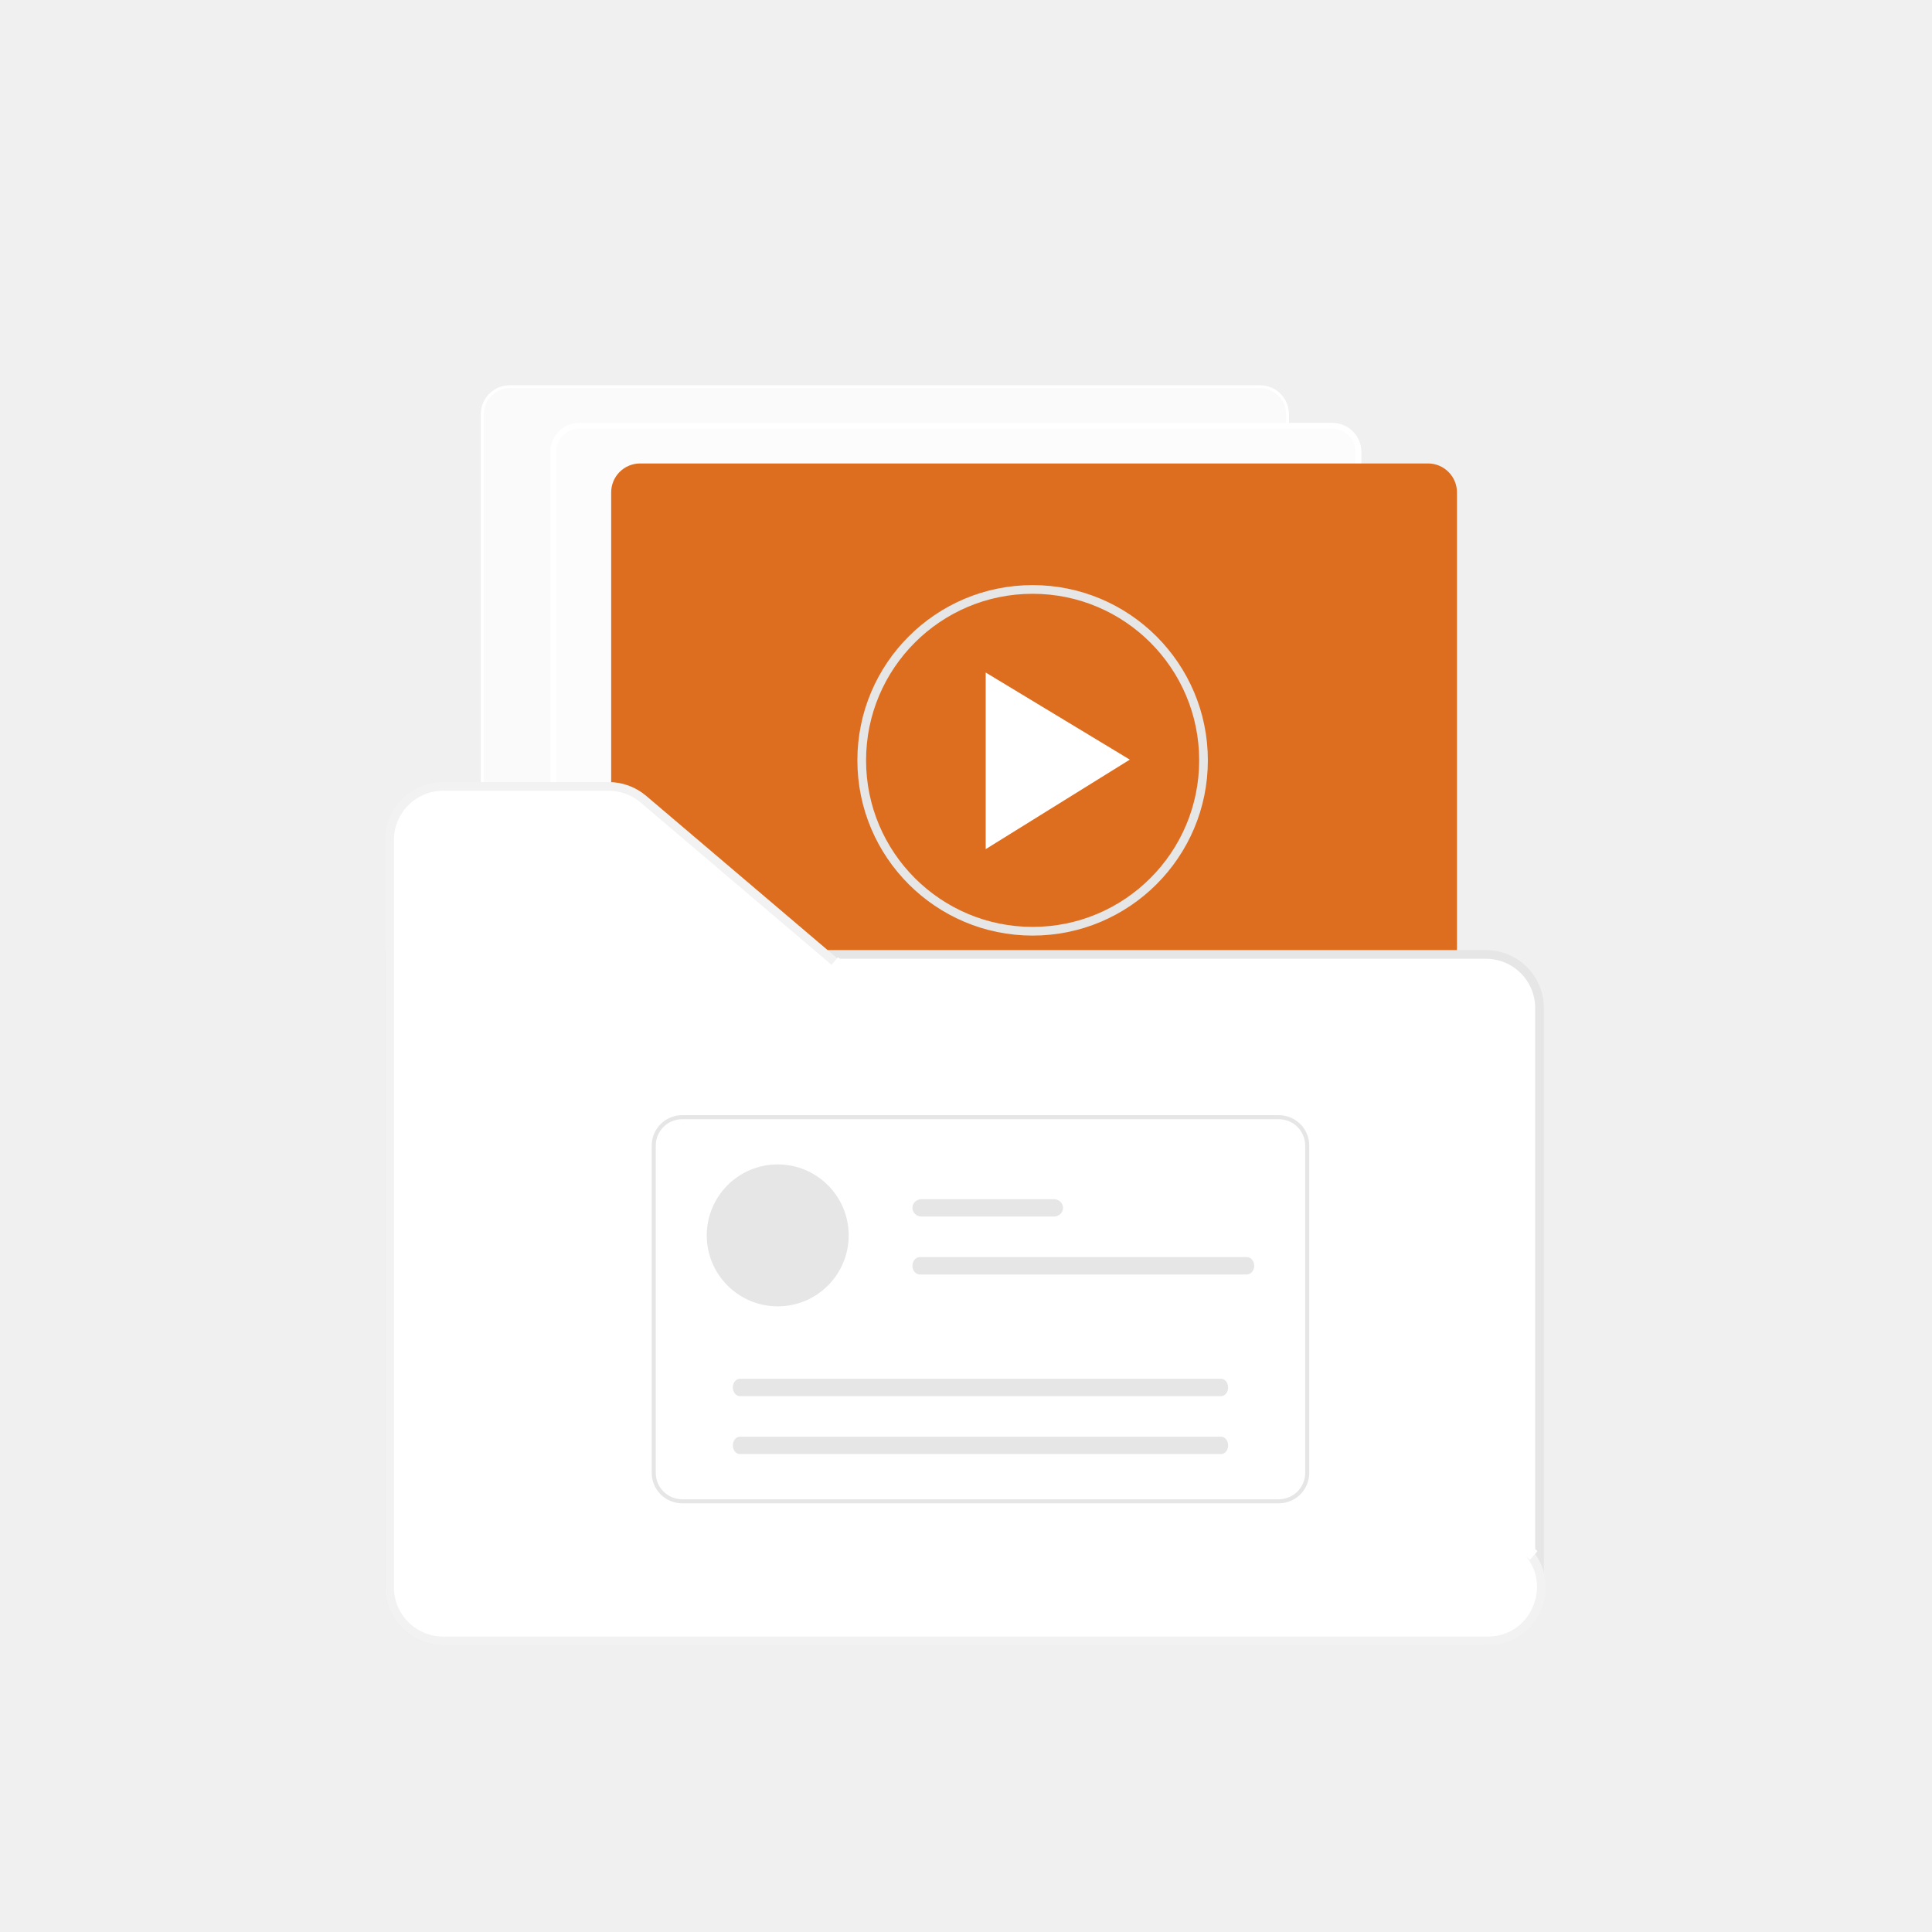
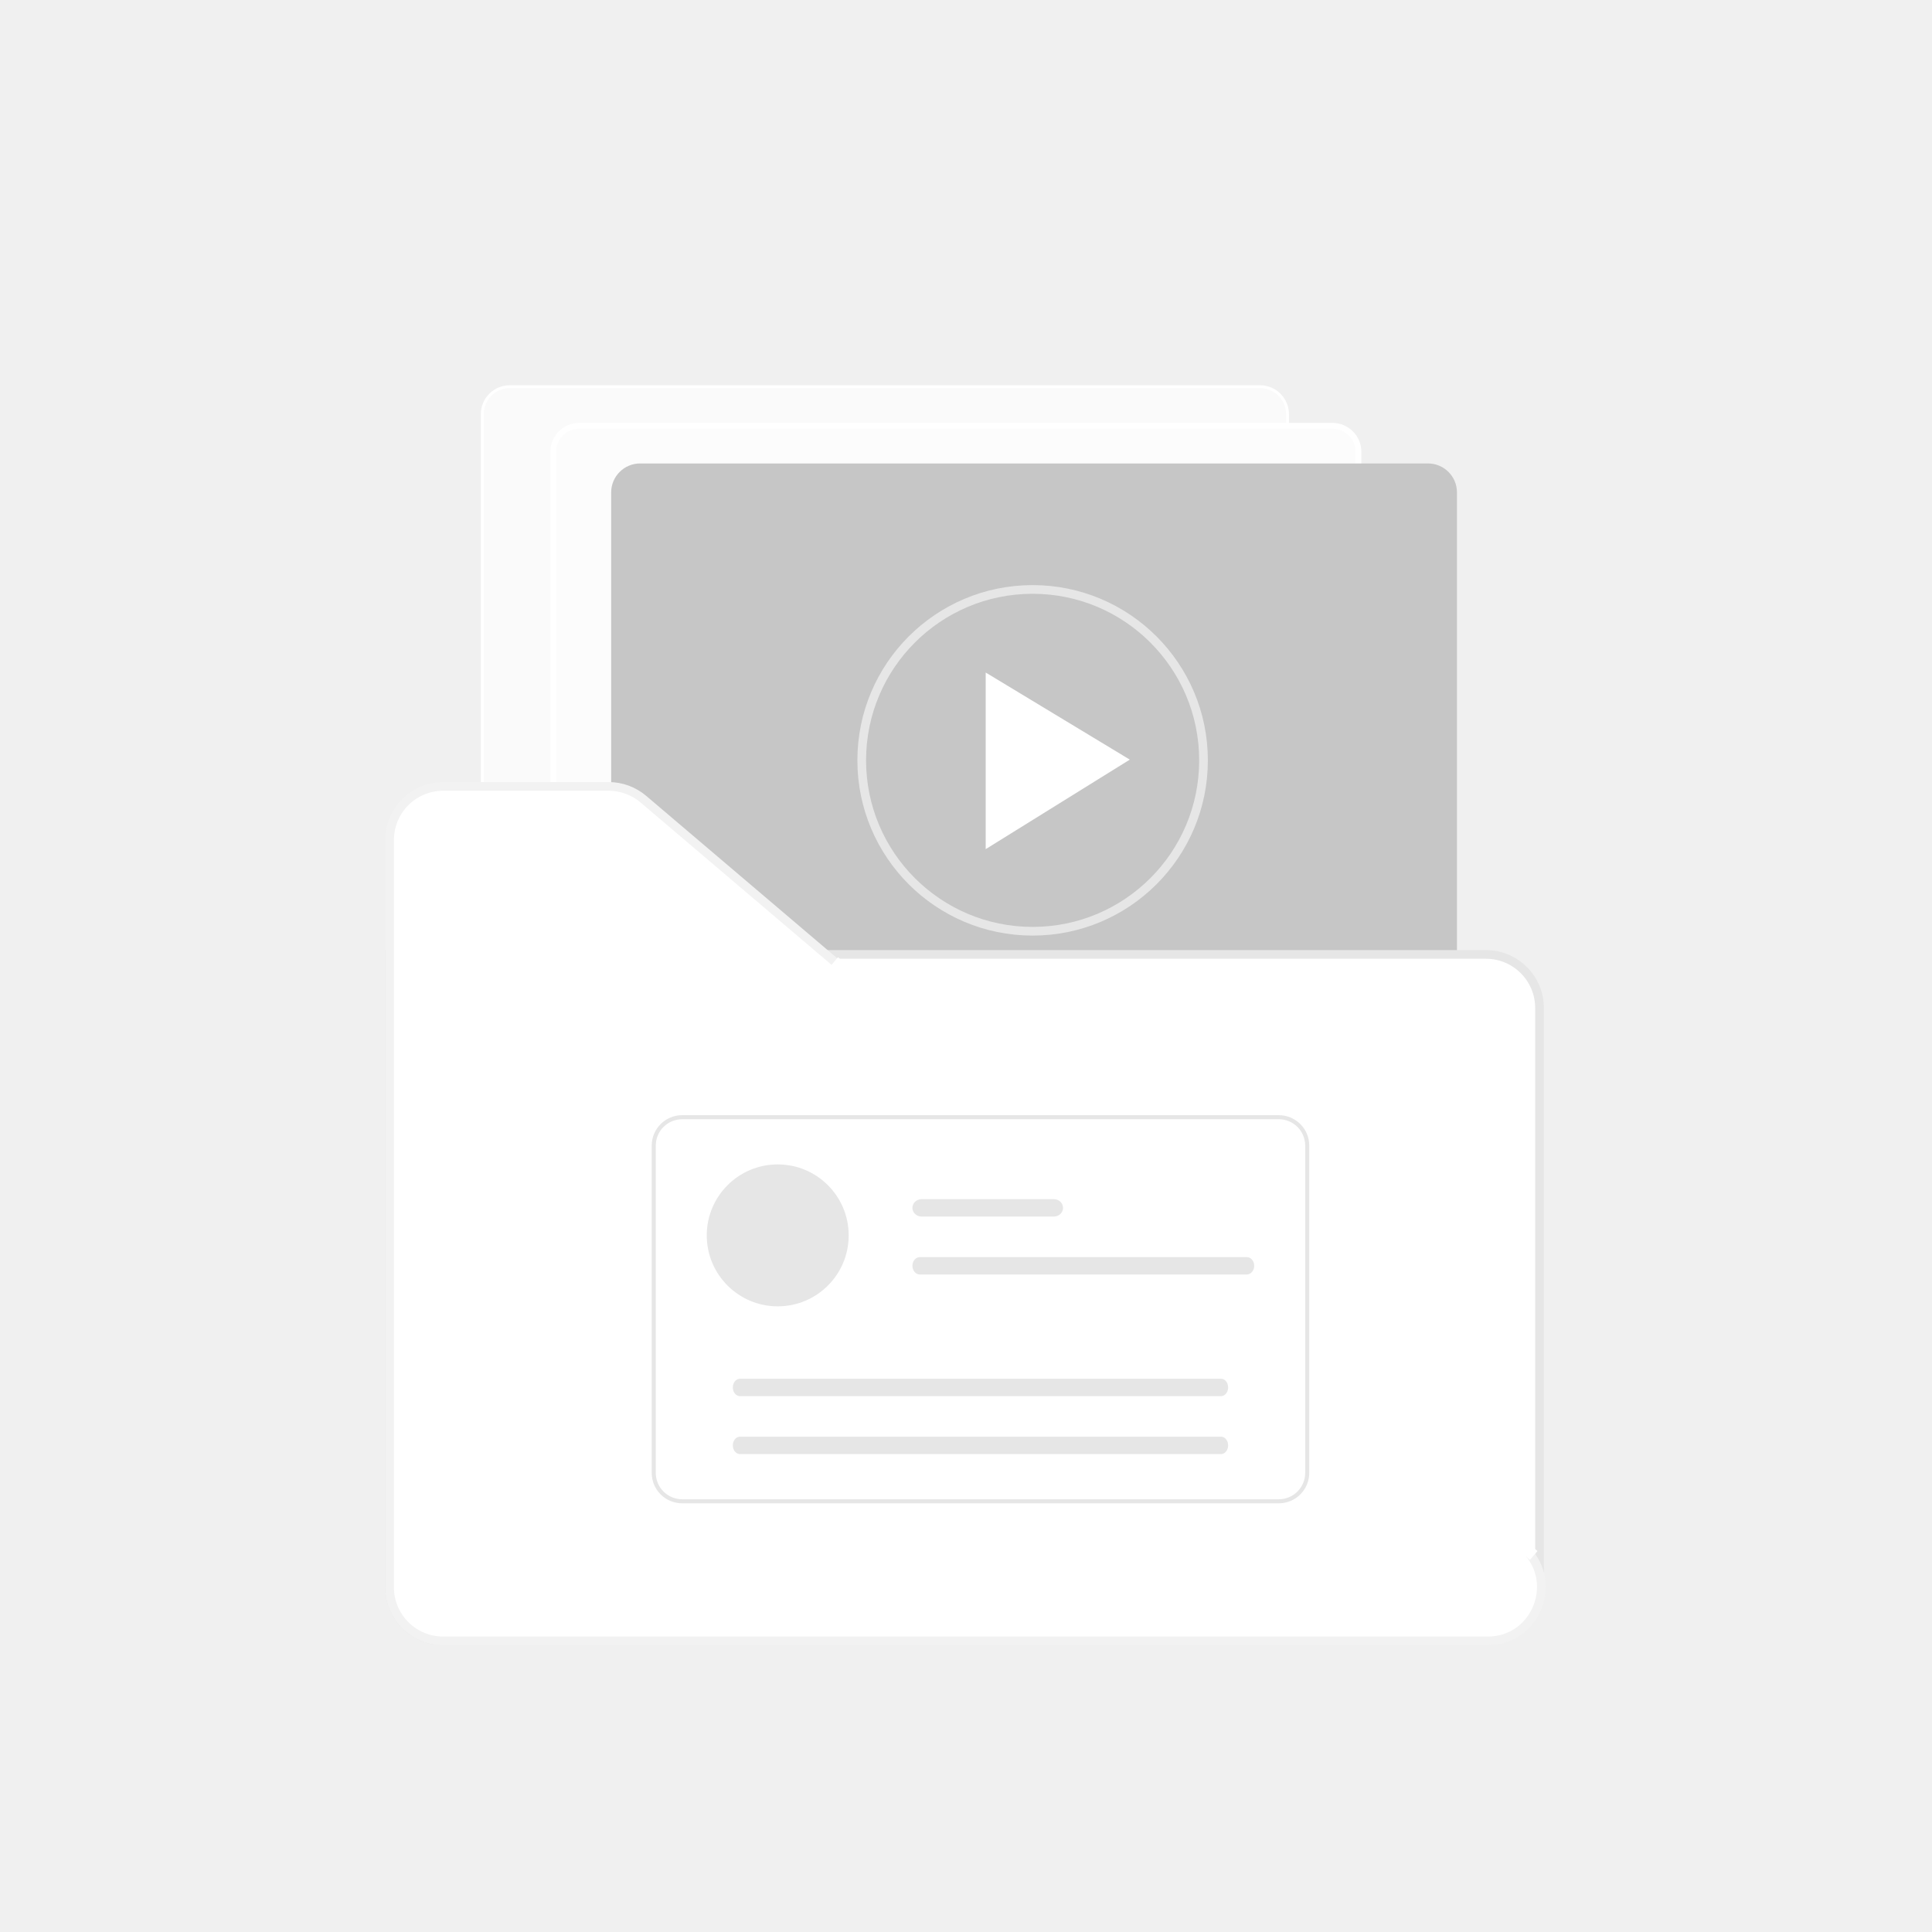
<svg xmlns="http://www.w3.org/2000/svg" width="667" height="667" viewBox="0 0 667 667" fill="none">
  <rect x="166.5" y="133.5" width="278" height="202" rx="9.5" fill="#FAFAFA" stroke="white" />
  <rect x="191" y="147" width="278" height="200" rx="9" fill="#FCFCFC" stroke="white" stroke-width="2" />
-   <rect x="212.5" y="161.5" width="289" height="209" rx="8.5" fill="#DD6E20" stroke="#DD6E20" stroke-width="3" />
+   <rect x="212.5" y="161.5" width="289" height="209" rx="8.5" fill="#C6C6C6" stroke="#C6C6C6" stroke-width="3" />
  <circle cx="356.5" cy="262.5" r="59" stroke="#E6E6E6" stroke-width="3" />
  <path d="M340.301 232.182V293.156L390.051 262.252L340.301 232.182Z" fill="white" />
  <path d="M134.5 329.5H513C523.217 329.5 531.5 337.783 531.5 348V548C531.5 558.217 523.217 566.5 513 566.5H153C142.783 566.5 134.5 558.217 134.5 548V329.5Z" fill="white" stroke="#E6E6E6" stroke-width="3" />
  <path d="M153 271.5H210.14C214.53 271.5 218.778 273.062 222.123 275.905L525.582 533.905C538.696 545.055 530.812 566.5 513.599 566.5H153C142.783 566.5 134.5 558.217 134.5 548V290C134.5 279.783 142.783 271.5 153 271.5Z" fill="white" stroke="#F2F2F2" stroke-width="3" />
  <path d="M288 332L529.5 537" stroke="white" stroke-width="4" />
  <path d="M441.491 519H235.509C232.723 518.997 230.052 517.893 228.082 515.93C226.111 513.968 225.003 511.307 225 508.531V395.469C225.003 392.693 226.111 390.032 228.082 388.07C230.052 386.107 232.723 385.003 235.509 385H441.491C444.277 385.003 446.948 386.107 448.918 388.07C450.889 390.032 451.997 392.693 452 395.469V508.531C451.997 511.307 450.889 513.968 448.918 515.93C446.948 517.893 444.277 518.997 441.491 519ZM235.509 386.396C233.095 386.399 230.779 387.355 229.072 389.056C227.364 390.757 226.404 393.063 226.401 395.469V508.531C226.404 510.937 227.364 513.243 229.072 514.944C230.779 516.645 233.095 517.601 235.509 517.604H441.491C443.906 517.601 446.221 516.645 447.928 514.944C449.636 513.243 450.596 510.937 450.599 508.531V395.469C450.596 393.063 449.636 390.757 447.928 389.056C446.221 387.355 443.906 386.399 441.491 386.396H235.509Z" fill="#E6E6E6" />
  <path d="M268.5 451C282.031 451 293 440.031 293 426.5C293 412.969 282.031 402 268.5 402C254.969 402 244 412.969 244 426.5C244 440.031 254.969 451 268.5 451Z" fill="#E6E6E6" />
  <path d="M363.838 414H318.162C317.324 414 316.519 414.316 315.926 414.879C315.333 415.441 315 416.204 315 417C315 417.796 315.333 418.559 315.926 419.121C316.519 419.684 317.324 420 318.162 420H363.838C364.676 420 365.481 419.684 366.074 419.121C366.667 418.559 367 417.796 367 417C367 416.204 366.667 415.441 366.074 414.879C365.481 414.316 364.676 414 363.838 414Z" fill="#E6E6E6" />
  <path d="M430.436 434H317.564C316.148 434 315 435.347 315 437C315 438.653 316.148 440 317.564 440H430.436C431.852 440 433 438.653 433 437C433 435.347 431.852 434 430.436 434Z" fill="#E6E6E6" />
  <path d="M421.556 476H255.444C254.096 476 253 477.347 253 479C253 480.653 254.096 482 255.444 482H421.556C422.904 482 424 480.653 424 479C424 477.347 422.904 476 421.556 476Z" fill="#E6E6E6" />
  <path d="M421.556 496H255.444C254.096 496 253 497.347 253 499C253 500.653 254.096 502 255.444 502H421.556C422.904 502 424 500.653 424 499C424 497.347 422.904 496 421.556 496Z" fill="#E6E6E6" />
</svg>
